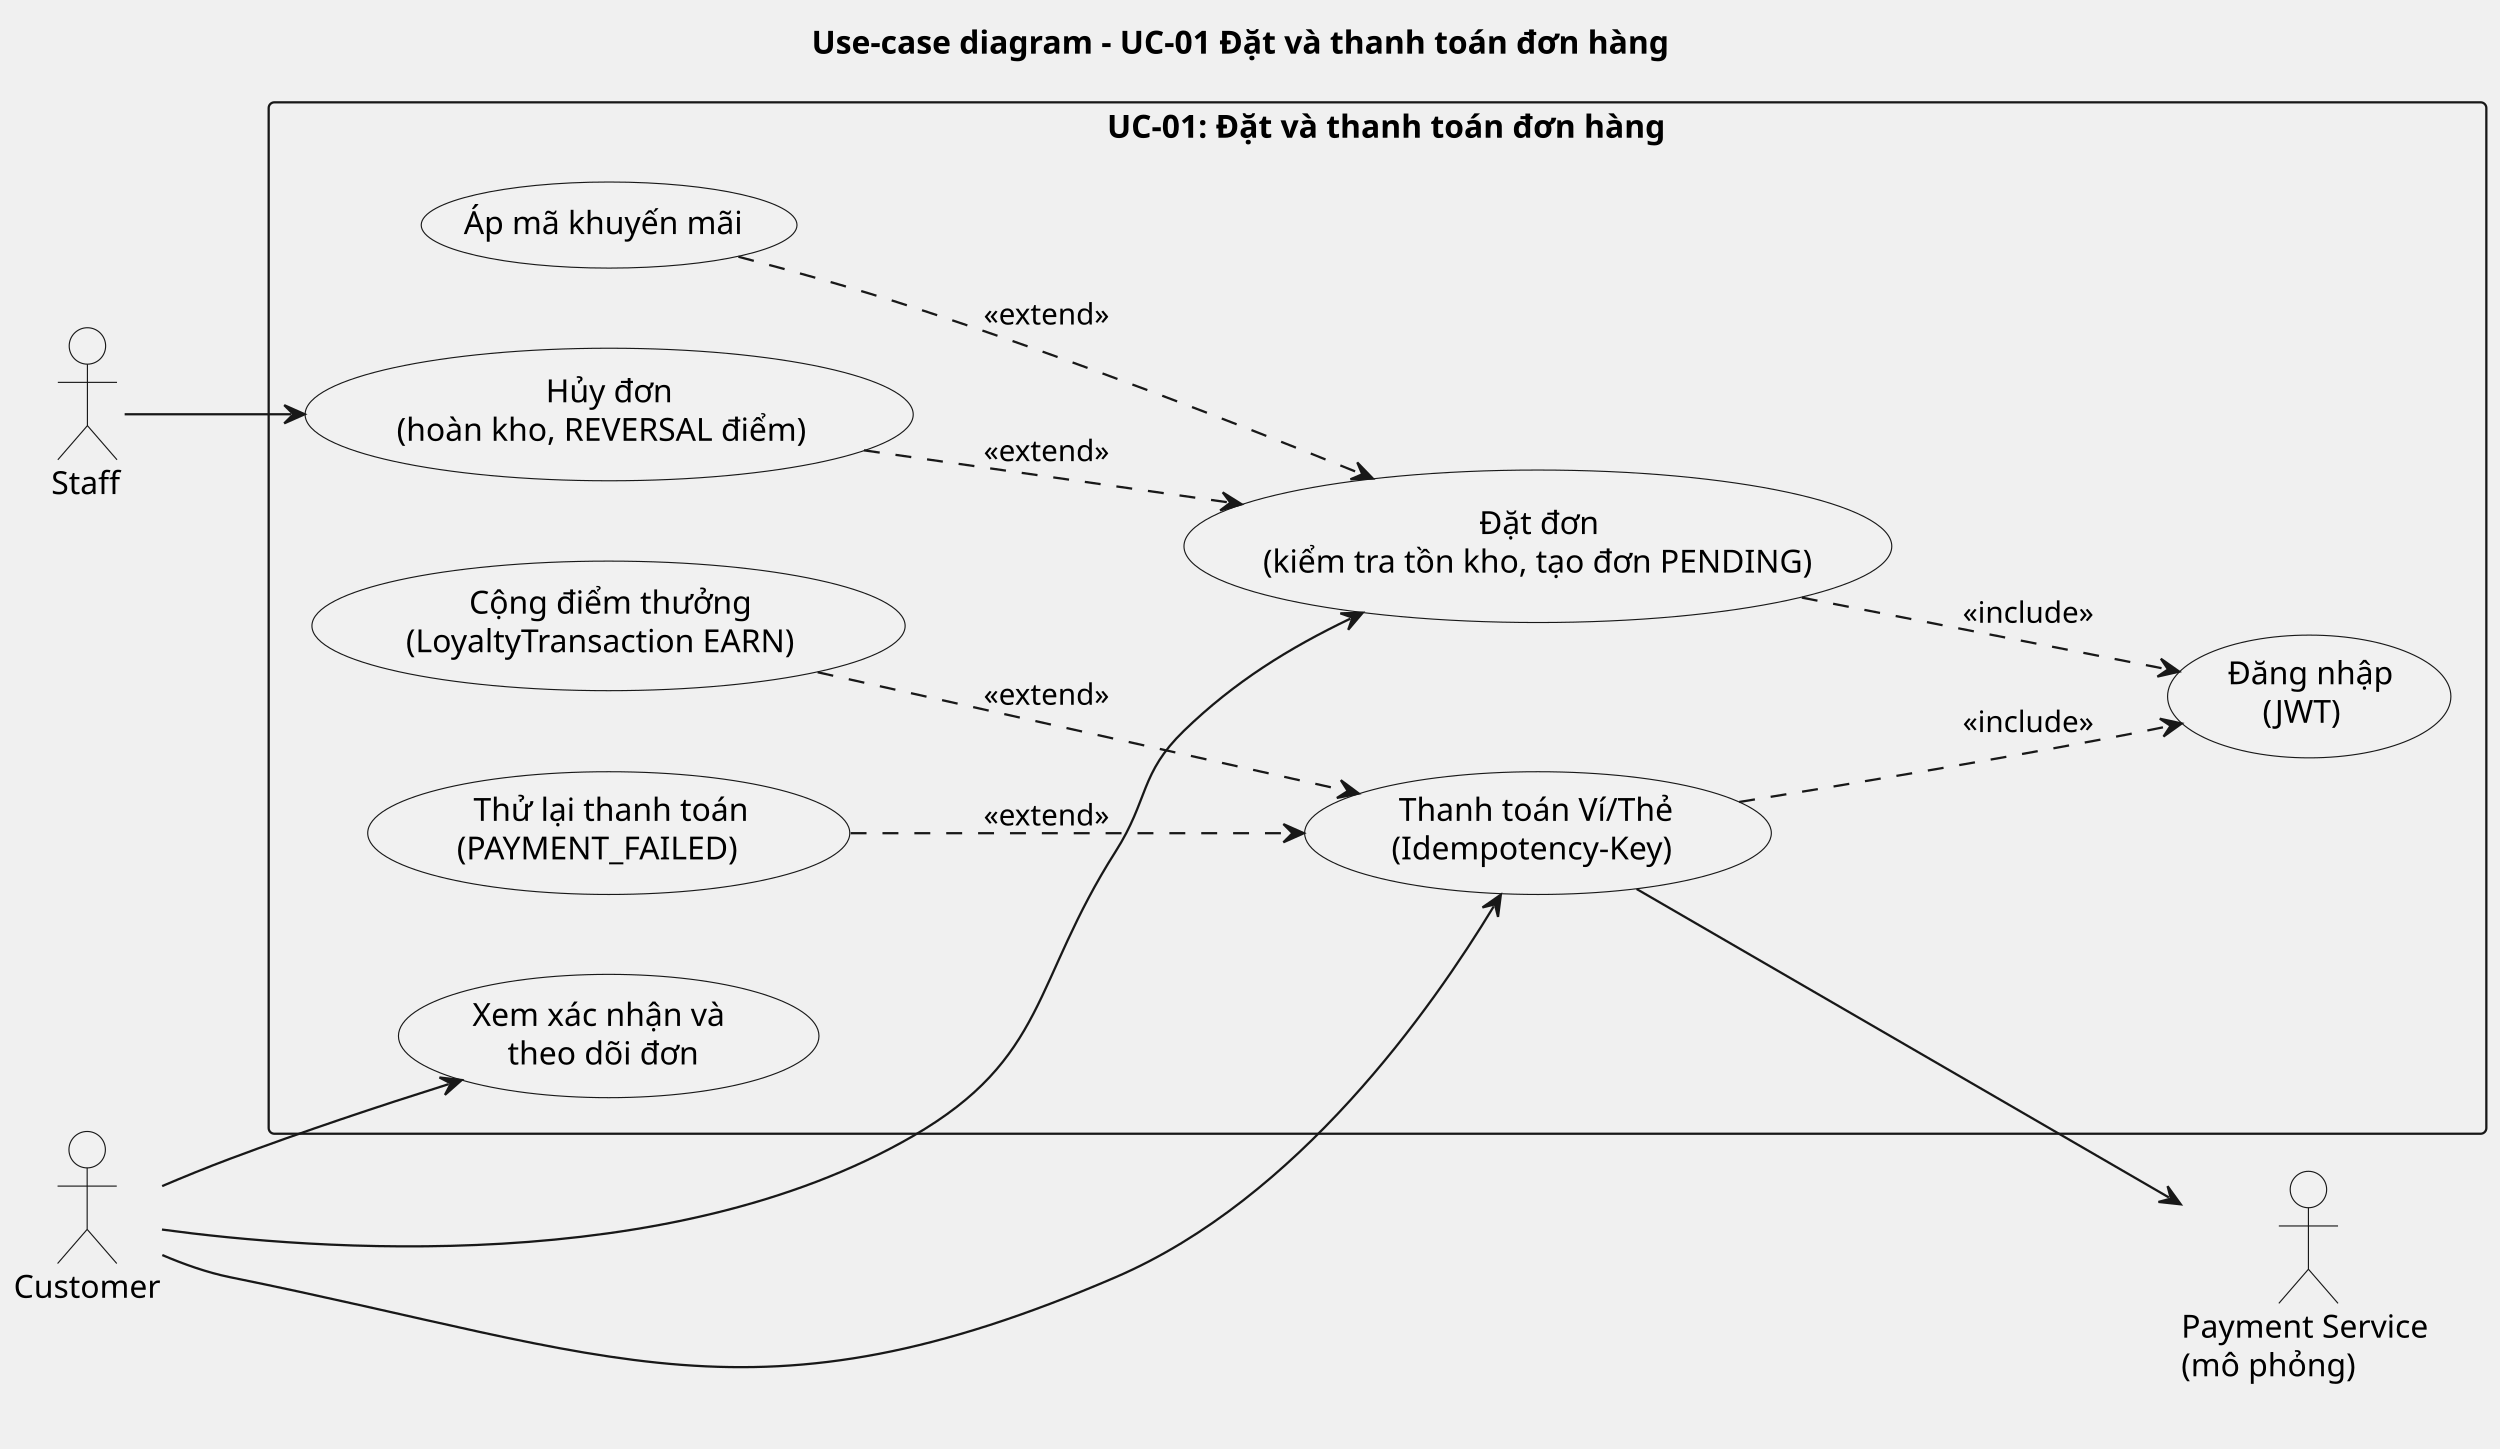
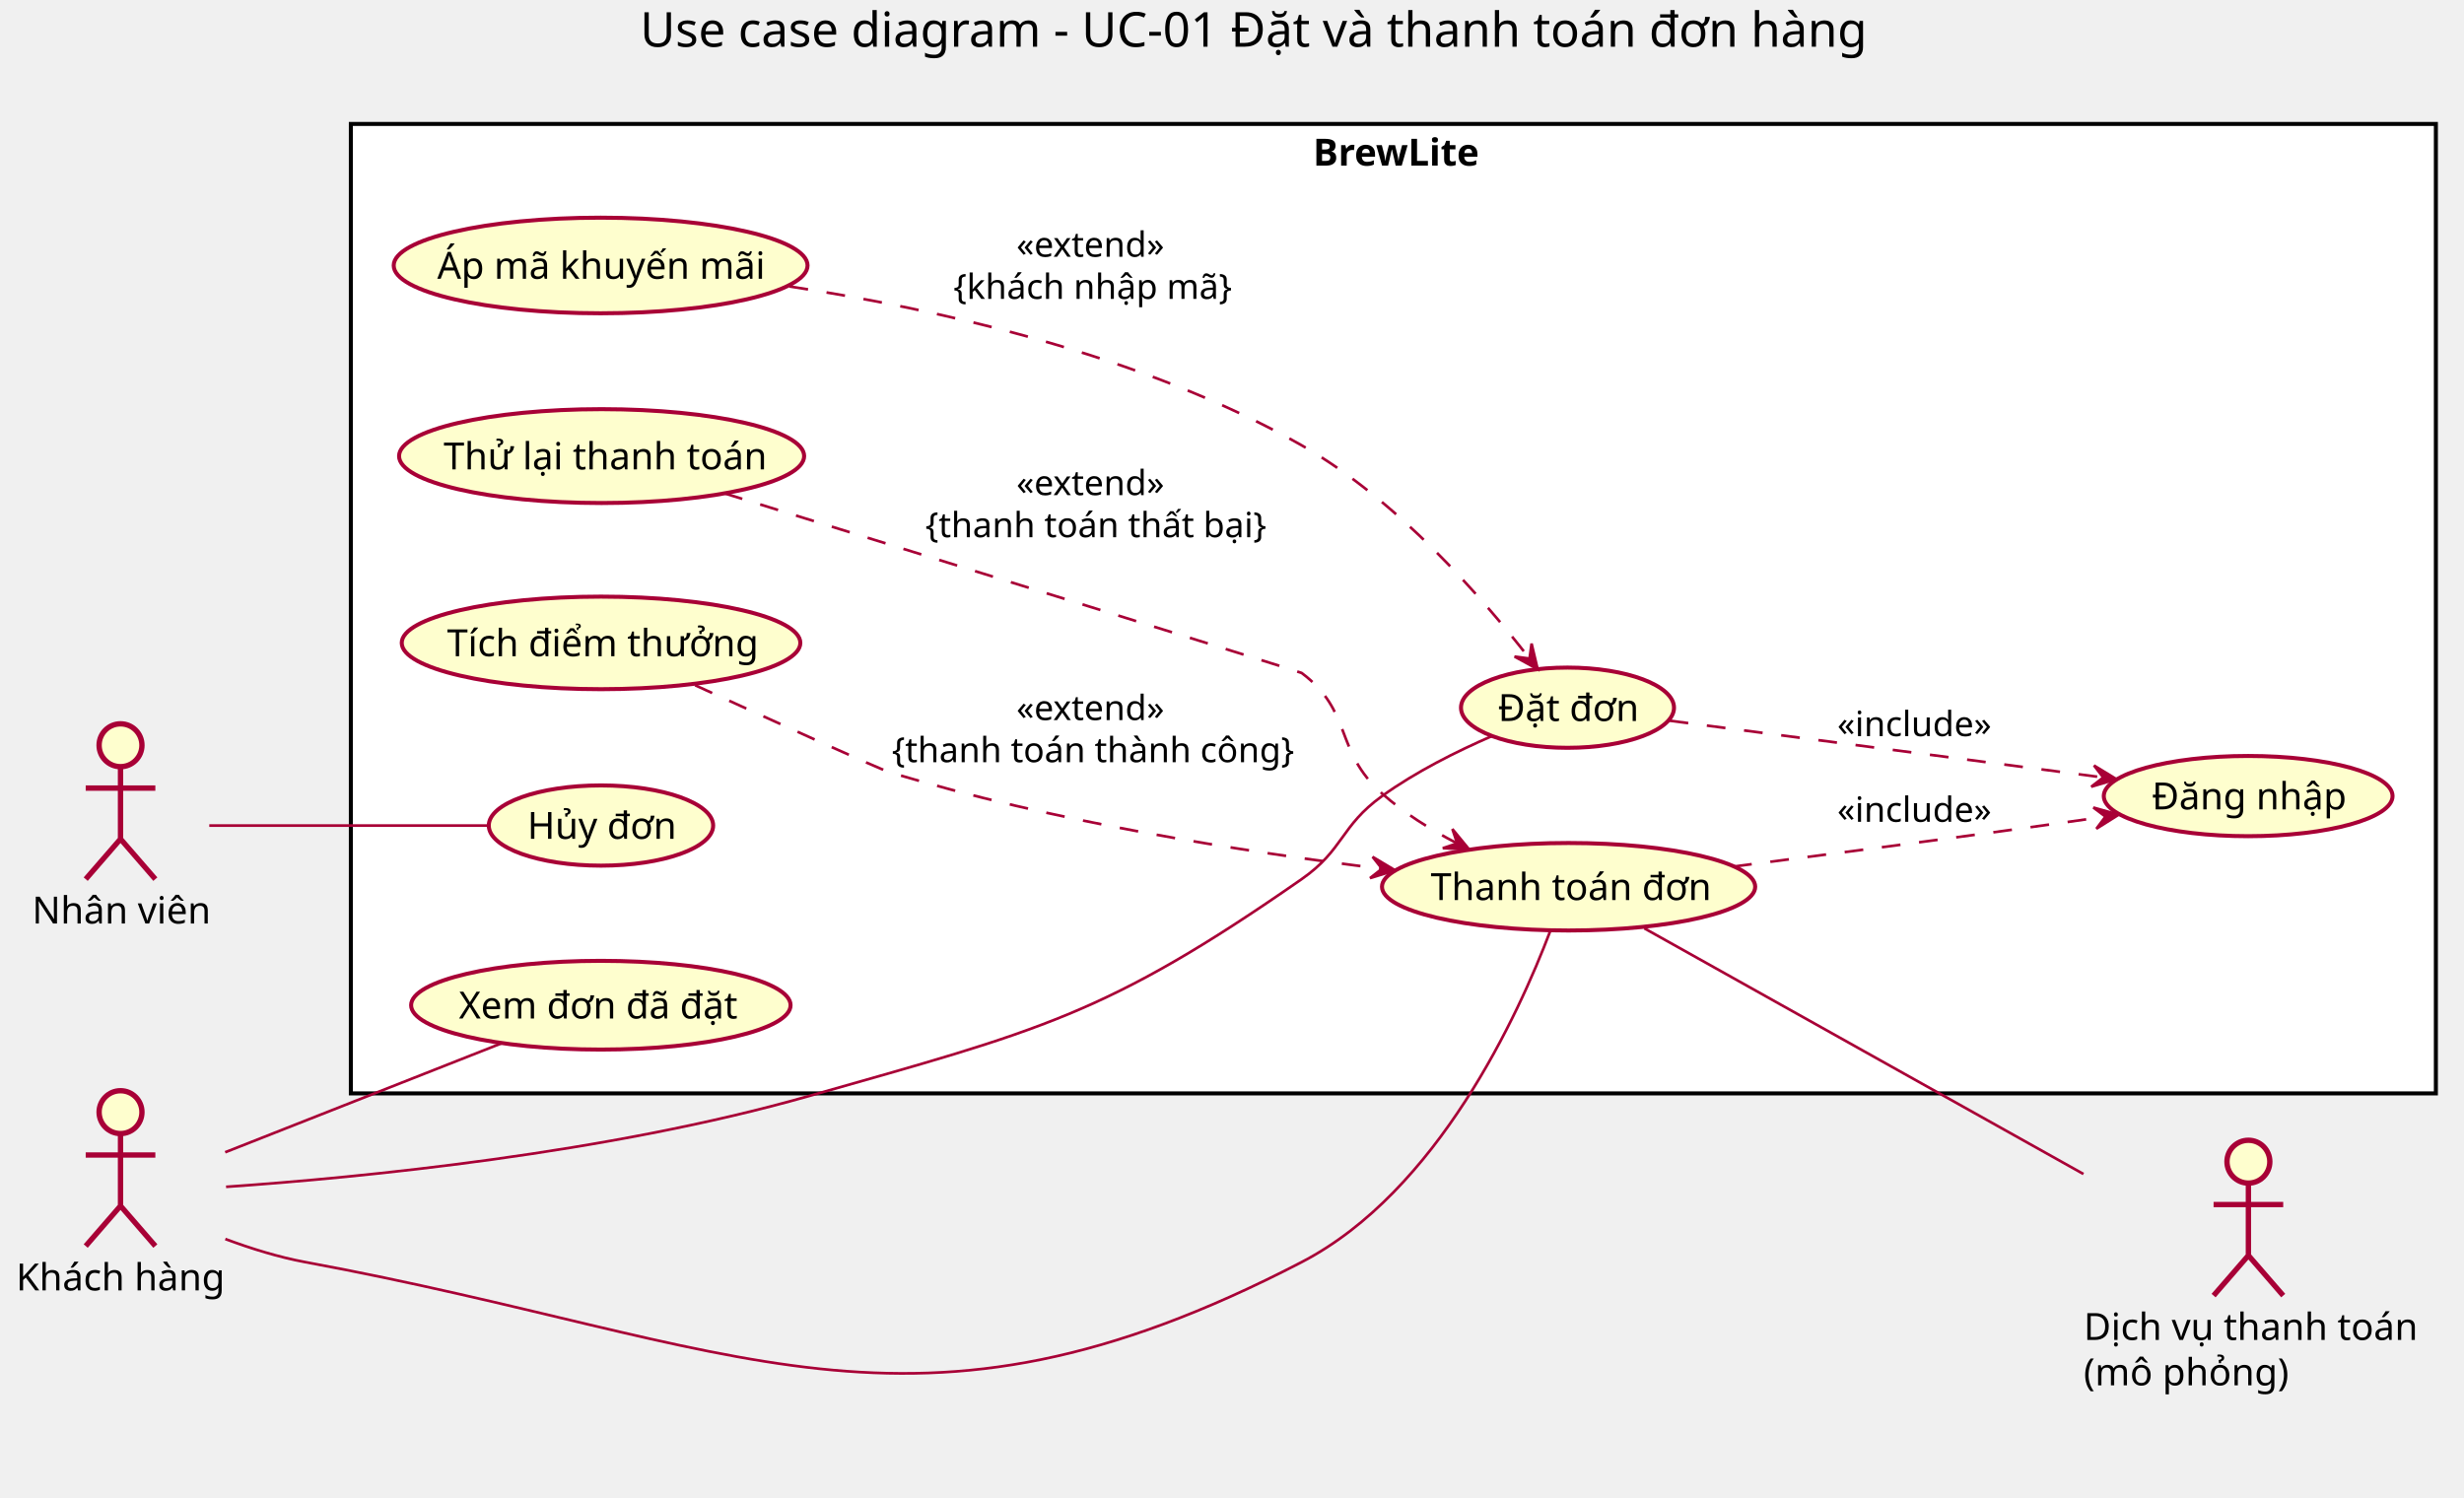
- <svg xmlns="http://www.w3.org/2000/svg" contentStyleType="text/css" height="636px" preserveAspectRatio="none" style="width:1098px;height:636px;background:#FFFFFF;" version="1.1" viewBox="0 0 1098 636" width="1098px" zoomAndPan="magnify">
+ <svg xmlns="http://www.w3.org/2000/svg" contentScriptType="application/ecmascript" contentStyleType="text/css" height="559px" preserveAspectRatio="none" style="width:920px;height:559px;" version="1.1" viewBox="0 0 920 559" width="920px" zoomAndPan="magnify">
  <defs />
  <g>
-     <text fill="#000000" font-family="sans-serif" font-size="14" font-weight="bold" lengthAdjust="spacing" textLength="371.096" x="356.452" y="23.562">Use-case diagram - UC-01 Đặt và thanh toán đơn hàng</text>
-     <g id="cluster_UC-01: Đặt và thanh toán đơn hàng">
-       <rect fill="none" height="453" rx="2.5" ry="2.5" style="stroke:#181818;stroke-width:1.0;" width="974" x="118" y="44.94" />
-       <text fill="#000000" font-family="sans-serif" font-size="14" font-weight="bold" lengthAdjust="spacing" textLength="237.556" x="486.222" y="60.502">UC-01: Đặt và thanh toán đơn hàng</text>
-     </g>
-     <g id="elem_UC_Auth">
-       <ellipse cx="1014.215" cy="305.896" fill="#F1F1F1" rx="62.215" ry="26.956" style="stroke:#181818;stroke-width:0.5;" />
-       <text fill="#000000" font-family="sans-serif" font-size="14" lengthAdjust="spacing" textLength="71.743" x="978.344" y="300.519">Đăng nhập</text>
-       <text fill="#000000" font-family="sans-serif" font-size="14" lengthAdjust="spacing" textLength="41.036" x="993.697" y="317.458">(JWT)</text>
-     </g>
-     <g id="elem_UC_Order">
-       <ellipse cx="675.436" cy="239.927" fill="#F1F1F1" rx="155.435" ry="33.487" style="stroke:#181818;stroke-width:0.5;" />
-       <text fill="#000000" font-family="sans-serif" font-size="14" lengthAdjust="spacing" textLength="51.68" x="649.596" y="234.55">Đặt đơn</text>
-       <text fill="#000000" font-family="sans-serif" font-size="14" lengthAdjust="spacing" textLength="241.48" x="554.696" y="251.489">(kiểm tra tồn kho, tạo đơn PENDING)</text>
-     </g>
-     <g id="elem_UC_Promo">
-       <ellipse cx="267.521" cy="98.844" fill="#F1F1F1" rx="82.521" ry="18.904" style="stroke:#181818;stroke-width:0.5;" />
-       <text fill="#000000" font-family="sans-serif" font-size="14" lengthAdjust="spacing" textLength="122.227" x="203.687" y="102.799">Áp mã khuyến mãi</text>
-     </g>
-     <g id="elem_UC_Pay">
-       <ellipse cx="675.485" cy="365.896" fill="#F1F1F1" rx="102.485" ry="26.956" style="stroke:#181818;stroke-width:0.5;" />
-       <text fill="#000000" font-family="sans-serif" font-size="14" lengthAdjust="spacing" textLength="122.281" x="614.345" y="360.519">Thanh toán Ví/Thẻ</text>
-       <text fill="#000000" font-family="sans-serif" font-size="14" lengthAdjust="spacing" textLength="128.693" x="611.139" y="377.458">(Idempotency-Key)</text>
-     </g>
-     <g id="elem_UC_Retry">
-       <ellipse cx="267.359" cy="365.896" fill="#F1F1F1" rx="105.859" ry="26.956" style="stroke:#181818;stroke-width:0.5;" />
-       <text fill="#000000" font-family="sans-serif" font-size="14" lengthAdjust="spacing" textLength="118.822" x="207.948" y="360.519">Thử lại thanh toán</text>
-       <text fill="#000000" font-family="sans-serif" font-size="14" lengthAdjust="spacing" textLength="133.465" x="200.627" y="377.458">(PAYMENT_FAILED)</text>
-     </g>
-     <g id="elem_UC_Earn">
-       <ellipse cx="267.269" cy="274.893" fill="#F1F1F1" rx="130.269" ry="28.454" style="stroke:#181818;stroke-width:0.5;" />
-       <text fill="#000000" font-family="sans-serif" font-size="14" lengthAdjust="spacing" textLength="122.486" x="206.026" y="269.516">Cộng điểm thưởng</text>
-       <text fill="#000000" font-family="sans-serif" font-size="14" lengthAdjust="spacing" textLength="177.987" x="178.275" y="286.456">(LoyaltyTransaction EARN)</text>
-     </g>
-     <g id="elem_UC_Track">
-       <ellipse cx="267.343" cy="455.019" fill="#F1F1F1" rx="92.343" ry="27.08" style="stroke:#181818;stroke-width:0.5;" />
-       <text fill="#000000" font-family="sans-serif" font-size="14" lengthAdjust="spacing" textLength="113.702" x="207.492" y="450.581">Xem xác nhận và</text>
-       <text fill="#000000" font-family="sans-serif" font-size="14" lengthAdjust="spacing" textLength="82.845" x="222.921" y="467.52">theo dõi đơn</text>
-     </g>
-     <g id="elem_UC_Cancel">
-       <ellipse cx="267.544" cy="182.048" fill="#F1F1F1" rx="133.544" ry="29.109" style="stroke:#181818;stroke-width:0.5;" />
-       <text fill="#000000" font-family="sans-serif" font-size="14" lengthAdjust="spacing" textLength="55.685" x="239.701" y="176.671">Hủy đơn</text>
-       <text fill="#000000" font-family="sans-serif" font-size="14" lengthAdjust="spacing" textLength="186.676" x="174.206" y="193.611">(hoàn kho, REVERSAL điểm)</text>
-     </g>
-     <g id="elem_Customer">
-       <ellipse cx="38.283" cy="504.94" fill="#F1F1F1" rx="8" ry="8" style="stroke:#181818;stroke-width:0.5;" />
-       <path d="M38.283,512.939 L38.283,539.939 M25.283,520.939 L51.283,520.939 M38.283,539.939 L25.283,554.939 M38.283,539.939 L51.283,554.939 " fill="none" style="stroke:#181818;stroke-width:0.5;" />
-       <text fill="#000000" font-family="sans-serif" font-size="14" lengthAdjust="spacing" textLength="64.565" x="6" y="570.002">Customer</text>
-     </g>
-     <g id="elem_Staff">
-       <ellipse cx="38.394" cy="151.94" fill="#F1F1F1" rx="8" ry="8" style="stroke:#181818;stroke-width:0.5;" />
-       <path d="M38.394,159.94 L38.394,186.94 M25.394,167.94 L51.394,167.94 M38.394,186.94 L25.394,201.94 M38.394,186.94 L51.394,201.94 " fill="none" style="stroke:#181818;stroke-width:0.5;" />
-       <text fill="#000000" font-family="sans-serif" font-size="14" lengthAdjust="spacing" textLength="31.787" x="22.5" y="217.002">Staff</text>
-     </g>
-     <g id="elem_PAY">
-       <ellipse cx="1013.86" cy="522.439" fill="#F1F1F1" rx="8" ry="8" style="stroke:#181818;stroke-width:0.5;" />
-       <path d="M1013.86,530.439 L1013.86,557.439 M1000.86,538.439 L1026.86,538.439 M1013.86,557.439 L1000.86,572.439 M1013.86,557.439 L1026.86,572.439 " fill="none" style="stroke:#181818;stroke-width:0.5;" />
-       <text fill="#000000" font-family="sans-serif" font-size="14" lengthAdjust="spacing" textLength="111.72" x="958" y="587.502">Payment Service</text>
-       <text fill="#000000" font-family="sans-serif" font-size="14" lengthAdjust="spacing" textLength="76.911" x="958" y="604.441">(mô phỏng)</text>
-     </g>
-     <g id="link_Customer_UC_Order">
-       <path d="M71.13,540.019 C137.39,549 293.52,561.289 401,498.94 C459.99,464.719 453.38,431.469 490,373.94 C504.54,351.11 500.55,339.769 520,320.94 C542.3,299.349 566.101,284.657 593.111,271.687 " fill="none" id="Customer-to-UC_Order" style="stroke:#181818;stroke-width:1.0;" />
-       <polygon fill="#181818" points="598.52,269.089,588.675,269.38,594.013,271.254,592.138,276.591,598.52,269.089" style="stroke:#181818;stroke-width:1.0;" />
-     </g>
-     <g id="link_Customer_UC_Pay">
-       <path d="M71.28,551.22 C80.61,555.21 91,558.909 101,560.939 C270.44,595.289 331.2,629.299 490,560.939 C570.26,526.389 628.817,442.969 656.067,398.059 " fill="none" id="Customer-to-UC_Pay" style="stroke:#181818;stroke-width:1.0;" />
-       <polygon fill="#181818" points="659.18,392.93,651.092,398.549,656.586,397.204,657.931,402.699,659.18,392.93" style="stroke:#181818;stroke-width:1.0;" />
-     </g>
-     <g id="link_Customer_UC_Track">
-       <path d="M71.21,520.929 C80.73,516.889 91.23,512.59 101,508.94 C134.26,496.51 166.138,485.916 197.078,476.146 " fill="none" id="Customer-to-UC_Track" style="stroke:#181818;stroke-width:1.0;" />
-       <polygon fill="#181818" points="202.8,474.339,193.013,473.235,198.032,475.845,195.422,480.864,202.8,474.339" style="stroke:#181818;stroke-width:1.0;" />
-     </g>
-     <g id="link_Staff_UC_Cancel">
-       <path d="M54.75,181.94 C71.99,181.94 95.87,181.94 127.83,181.94 " fill="none" id="Staff-to-UC_Cancel" style="stroke:#181818;stroke-width:1.0;" />
-       <polygon fill="#181818" points="133.83,181.94,124.83,177.94,128.83,181.94,124.83,185.94,133.83,181.94" style="stroke:#181818;stroke-width:1.0;" />
-     </g>
-     <g id="link_UC_Pay_PAY">
-       <path d="M718.78,390.44 C779.32,425.529 885.599,487.111 952.589,525.931 " fill="none" id="UC_Pay-to-PAY" style="stroke:#181818;stroke-width:1.0;" />
-       <polygon fill="#181818" points="957.78,528.939,951.999,520.966,953.454,526.433,947.987,527.888,957.78,528.939" style="stroke:#181818;stroke-width:1.0;" />
-     </g>
-     <g id="link_UC_Order_UC_Auth">
-       <path d="M791.36,262.469 C847.34,273.45 906.222,284.994 951.232,293.824 " fill="none" id="UC_Order-to-UC_Auth" style="stroke:#181818;stroke-width:1.0;stroke-dasharray:7.0,7.0;" />
-       <polygon fill="#181818" points="957.12,294.979,949.058,289.322,952.213,294.017,947.518,297.172,957.12,294.979" style="stroke:#181818;stroke-width:1.0;" />
-       <text fill="#000000" font-family="sans-serif" font-size="13" lengthAdjust="spacing" textLength="59.776" x="862" y="273.533">«include»</text>
-     </g>
-     <g id="link_UC_Pay_UC_Auth">
-       <path d="M763.85,352.229 C810.81,344.639 869.66,334.769 922,324.94 C933.74,322.74 940.415,321.437 952.335,318.967 " fill="none" id="UC_Pay-to-UC_Auth" style="stroke:#181818;stroke-width:1.0;stroke-dasharray:7.0,7.0;" />
-       <polygon fill="#181818" points="958.21,317.75,948.586,315.659,953.314,318.764,950.209,323.492,958.21,317.75" style="stroke:#181818;stroke-width:1.0;" />
-       <text fill="#000000" font-family="sans-serif" font-size="13" lengthAdjust="spacing" textLength="59.776" x="862" y="321.533">«include»</text>
-     </g>
-     <g id="link_UC_Promo_UC_Order">
-       <path d="M324.31,112.76 C348.11,118.999 376.08,126.79 401,134.94 C470.5,157.66 542.62,185.715 597.39,207.925 " fill="none" id="UC_Promo-to-UC_Order" style="stroke:#181818;stroke-width:1.0;stroke-dasharray:7.0,7.0;" />
-       <polygon fill="#181818" points="602.95,210.179,596.113,203.09,598.317,208.3,593.106,210.504,602.95,210.179" style="stroke:#181818;stroke-width:1.0;" />
-       <text fill="#000000" font-family="sans-serif" font-size="13" lengthAdjust="spacing" textLength="57.294" x="432" y="142.533">«extend»</text>
-     </g>
-     <g id="link_UC_Retry_UC_Pay">
-       <path d="M373.58,365.94 C434.91,365.94 505.9,365.94 566.66,365.94 " fill="none" id="UC_Retry-to-UC_Pay" style="stroke:#181818;stroke-width:1.0;stroke-dasharray:7.0,7.0;" />
-       <polygon fill="#181818" points="572.66,365.94,563.66,361.94,567.66,365.94,563.66,369.94,572.66,365.94" style="stroke:#181818;stroke-width:1.0;" />
-       <text fill="#000000" font-family="sans-serif" font-size="13" lengthAdjust="spacing" textLength="57.294" x="432" y="362.533">«extend»</text>
-     </g>
-     <g id="link_UC_Earn_UC_Pay">
-       <path d="M359.11,295.25 C430.51,311.25 523.135,332.017 590.955,347.217 " fill="none" id="UC_Earn-to-UC_Pay" style="stroke:#181818;stroke-width:1.0;stroke-dasharray:7.0,7.0;" />
-       <polygon fill="#181818" points="596.81,348.529,588.903,342.658,591.931,347.436,587.153,350.464,596.81,348.529" style="stroke:#181818;stroke-width:1.0;" />
-       <text fill="#000000" font-family="sans-serif" font-size="13" lengthAdjust="spacing" textLength="57.294" x="432" y="309.533">«extend»</text>
-     </g>
-     <g id="link_UC_Cancel_UC_Order">
-       <path d="M379.44,197.79 C430.74,205.119 486.05,213.021 539.42,220.641 " fill="none" id="UC_Cancel-to-UC_Order" style="stroke:#181818;stroke-width:1.0;stroke-dasharray:7.0,7.0;" />
-       <polygon fill="#181818" points="545.36,221.489,537.016,216.257,540.41,220.783,535.885,224.177,545.36,221.489" style="stroke:#181818;stroke-width:1.0;" />
-       <text fill="#000000" font-family="sans-serif" font-size="13" lengthAdjust="spacing" textLength="57.294" x="432" y="202.533">«extend»</text>
-     </g>
+     <text fill="#000000" font-family="sans-serif" font-size="18" lengthAdjust="spacingAndGlyphs" textLength="466" x="239" y="17.438">Use case diagram - UC-01 Đặt và thanh toán đơn hàng</text>
+     <rect fill="#FFFFFF" height="362" style="stroke: #000000; stroke-width: 1.5;" width="778.5" x="131" y="46.279" />
+     <text fill="#000000" font-family="sans-serif" font-size="14" font-weight="bold" lengthAdjust="spacingAndGlyphs" textLength="60" x="490.25" y="61.842">BrewLite</text>
+     <ellipse cx="839.412" cy="297.257" fill="#FEFECE" rx="53.912" ry="14.978" style="stroke: #A80036; stroke-width: 1.5;" />
+     <text fill="#000000" font-family="sans-serif" font-size="14" lengthAdjust="spacingAndGlyphs" textLength="72" x="803.412" y="302.227">Đăng nhập</text>
+     <ellipse cx="585.27" cy="264.257" fill="#FEFECE" rx="39.77" ry="14.978" style="stroke: #A80036; stroke-width: 1.5;" />
+     <text fill="#000000" font-family="sans-serif" font-size="14" lengthAdjust="spacingAndGlyphs" textLength="52" x="559.27" y="269.227">Đặt đơn</text>
+     <ellipse cx="224.259" cy="99.131" fill="#FEFECE" rx="77.259" ry="17.852" style="stroke: #A80036; stroke-width: 1.5;" />
+     <text fill="#000000" font-family="sans-serif" font-size="14" lengthAdjust="spacingAndGlyphs" textLength="122" x="163.259" y="104.101">Áp mã khuyến mãi</text>
+     <ellipse cx="585.676" cy="331.114" fill="#FEFECE" rx="69.676" ry="16.335" style="stroke: #A80036; stroke-width: 1.5;" />
+     <text fill="#000000" font-family="sans-serif" font-size="14" lengthAdjust="spacingAndGlyphs" textLength="103" x="534.176" y="336.084">Thanh toán đơn</text>
+     <ellipse cx="224.625" cy="170.304" fill="#FEFECE" rx="75.625" ry="17.525" style="stroke: #A80036; stroke-width: 1.5;" />
+     <text fill="#000000" font-family="sans-serif" font-size="14" lengthAdjust="spacingAndGlyphs" textLength="118" x="165.625" y="175.274">Thử lại thanh toán</text>
+     <ellipse cx="224.412" cy="240.062" fill="#FEFECE" rx="74.412" ry="17.282" style="stroke: #A80036; stroke-width: 1.5;" />
+     <text fill="#000000" font-family="sans-serif" font-size="14" lengthAdjust="spacingAndGlyphs" textLength="115" x="166.912" y="245.031">Tích điểm thưởng</text>
+     <ellipse cx="224.341" cy="375.348" fill="#FEFECE" rx="70.841" ry="16.568" style="stroke: #A80036; stroke-width: 1.5;" />
+     <text fill="#000000" font-family="sans-serif" font-size="14" lengthAdjust="spacingAndGlyphs" textLength="106" x="171.341" y="380.317">Xem đơn đã đặt</text>
+     <ellipse cx="224.391" cy="308.257" fill="#FEFECE" rx="41.891" ry="14.978" style="stroke: #A80036; stroke-width: 1.5;" />
+     <text fill="#000000" font-family="sans-serif" font-size="14" lengthAdjust="spacingAndGlyphs" textLength="55" x="196.891" y="313.227">Hủy đơn</text>
+     <ellipse cx="45" cy="415.279" fill="#FEFECE" rx="8" ry="8" style="stroke: #A80036; stroke-width: 2.0;" />
+     <path d="M45,423.279 L45,450.279 M32,431.279 L58,431.279 M45,450.279 L32,465.279 M45,450.279 L58,465.279 " fill="none" style="stroke: #A80036; stroke-width: 2.0;" />
+     <text fill="#000000" font-family="sans-serif" font-size="14" lengthAdjust="spacingAndGlyphs" textLength="78" x="6" y="481.842">Khách hàng</text>
+     <ellipse cx="45" cy="278.279" fill="#FEFECE" rx="8" ry="8" style="stroke: #A80036; stroke-width: 2.0;" />
+     <path d="M45,286.279 L45,313.279 M32,294.279 L58,294.279 M45,313.279 L32,328.279 M45,313.279 L58,328.279 " fill="none" style="stroke: #A80036; stroke-width: 2.0;" />
+     <text fill="#000000" font-family="sans-serif" font-size="14" lengthAdjust="spacingAndGlyphs" textLength="66" x="12" y="344.842">Nhân viên</text>
+     <ellipse cx="839.5" cy="433.779" fill="#FEFECE" rx="8" ry="8" style="stroke: #A80036; stroke-width: 2.0;" />
+     <path d="M839.5,441.779 L839.5,468.779 M826.5,449.779 L852.5,449.779 M839.5,468.779 L826.5,483.779 M839.5,468.779 L852.5,483.779 " fill="none" style="stroke: #A80036; stroke-width: 2.0;" />
+     <text fill="#000000" font-family="sans-serif" font-size="14" lengthAdjust="spacingAndGlyphs" textLength="123" x="778" y="500.342">Dịch vụ thanh toán</text>
+     <text fill="#000000" font-family="sans-serif" font-size="14" lengthAdjust="spacingAndGlyphs" textLength="76" x="778" y="517.281">(mô phỏng)</text>
+     <path d="M84.41,443.169 C135.09,439.649 226.67,430.709 302,409.279 C387.94,384.829 412.67,379.339 486,328.279 C501.73,317.319 500.46,308.499 516,297.279 C528.52,288.239 543.91,280.569 556.92,274.909 " fill="none" id="Customer-UC_Order" style="stroke: #A80036; stroke-width: 1.0;" />
+     <path d="M84.13,462.649 C93.69,466.219 104.06,469.439 114,471.279 C276.58,501.299 339.26,547.459 486,471.279 C536.91,444.849 567.04,378.699 578.79,347.739 " fill="none" id="Customer-UC_Pay" style="stroke: #A80036; stroke-width: 1.0;" />
+     <path d="M84.08,430.259 C114.74,418.169 157.54,401.289 187.6,389.439 " fill="none" id="Customer-UC_Track" style="stroke: #A80036; stroke-width: 1.0;" />
+     <path d="M78.14,308.279 C107.32,308.279 150.49,308.279 182.21,308.279 " fill="none" id="Staff-UC_Cancel" style="stroke: #A80036; stroke-width: 1.0;" />
+     <path d="M613.95,346.639 C653.05,368.509 725.8,409.219 777.91,438.379 " fill="none" id="UC_Pay-PAY" style="stroke: #A80036; stroke-width: 1.0;" />
+     <path d="M623.41,269.109 C666.02,274.689 736.45,283.919 785.04,290.279 " fill="none" id="UC_Order-UC_Auth" style="stroke: #A80036; stroke-width: 1.0; stroke-dasharray: 7.0,7.0;" />
+     <polygon fill="#A80036" points="790.26,290.959,781.849,285.835,785.302,290.316,780.82,293.769,790.26,290.959" style="stroke: #A80036; stroke-width: 1.0;" />
+     <text fill="#000000" font-family="sans-serif" font-size="13" lengthAdjust="spacingAndGlyphs" textLength="61" x="686" y="274.873">«include»</text>
+     <path d="M647.11,323.589 C677.42,319.699 714.66,314.839 748,310.279 C760.25,308.599 773.42,306.739 785.82,304.969 " fill="none" id="UC_Pay-UC_Auth" style="stroke: #A80036; stroke-width: 1.0; stroke-dasharray: 7.0,7.0;" />
+     <polygon fill="#A80036" points="791.08,304.209,781.601,301.534,786.131,304.922,782.742,309.452,791.08,304.209" style="stroke: #A80036; stroke-width: 1.0;" />
+     <text fill="#000000" font-family="sans-serif" font-size="13" lengthAdjust="spacingAndGlyphs" textLength="61" x="686" y="306.873">«include»</text>
+     <path d="M294.79,106.959 C349.56,115.339 426.44,132.389 486,166.279 C521.92,186.719 553.88,223.699 571.09,245.919 " fill="none" id="UC_Promo-UC_Order" style="stroke: #A80036; stroke-width: 1.0; stroke-dasharray: 7.0,7.0;" />
+     <polygon fill="#A80036" points="574.13,249.889,571.853,240.307,571.098,245.913,565.492,245.158,574.13,249.889" style="stroke: #A80036; stroke-width: 1.0;" />
+     <text fill="#000000" font-family="sans-serif" font-size="13" lengthAdjust="spacingAndGlyphs" textLength="59" x="379.5" y="95.873">«extend»</text>
+     <text fill="#000000" font-family="sans-serif" font-size="13" lengthAdjust="spacingAndGlyphs" textLength="106" x="356" y="111.603">{khách nhập mã}</text>
+     <path d="M270.46,184.209 C344.84,207.259 485.44,250.859 486,251.279 C505.25,265.679 498.05,280.289 516,296.279 C524.22,303.599 534.24,309.829 544.05,314.919 " fill="none" id="UC_Retry-UC_Pay" style="stroke: #A80036; stroke-width: 1.0; stroke-dasharray: 7.0,7.0;" />
+     <polygon fill="#A80036" points="548.54,317.169,542.289,309.559,544.071,314.928,538.702,316.709,548.54,317.169" style="stroke: #A80036; stroke-width: 1.0;" />
+     <text fill="#000000" font-family="sans-serif" font-size="13" lengthAdjust="spacingAndGlyphs" textLength="59" x="379.5" y="184.873">«extend»</text>
+     <text fill="#000000" font-family="sans-serif" font-size="13" lengthAdjust="spacingAndGlyphs" textLength="127" x="345.5" y="200.602">{thanh toán thất bại}</text>
+     <path d="M259.54,255.869 C289.25,269.439 328.21,287.119 332,288.279 C392.76,306.809 464.33,318.049 515.72,324.369 " fill="none" id="UC_Earn-UC_Pay" style="stroke: #A80036; stroke-width: 1.0; stroke-dasharray: 7.0,7.0;" />
+     <polygon fill="#A80036" points="520.95,324.999,512.496,319.947,515.986,324.399,511.535,327.889,520.95,324.999" style="stroke: #A80036; stroke-width: 1.0;" />
+     <text fill="#000000" font-family="sans-serif" font-size="13" lengthAdjust="spacingAndGlyphs" textLength="59" x="379.5" y="268.873">«extend»</text>
+     <text fill="#000000" font-family="sans-serif" font-size="13" lengthAdjust="spacingAndGlyphs" textLength="152" x="333" y="284.603">{thanh toán thành công}</text>
  </g>
</svg>
